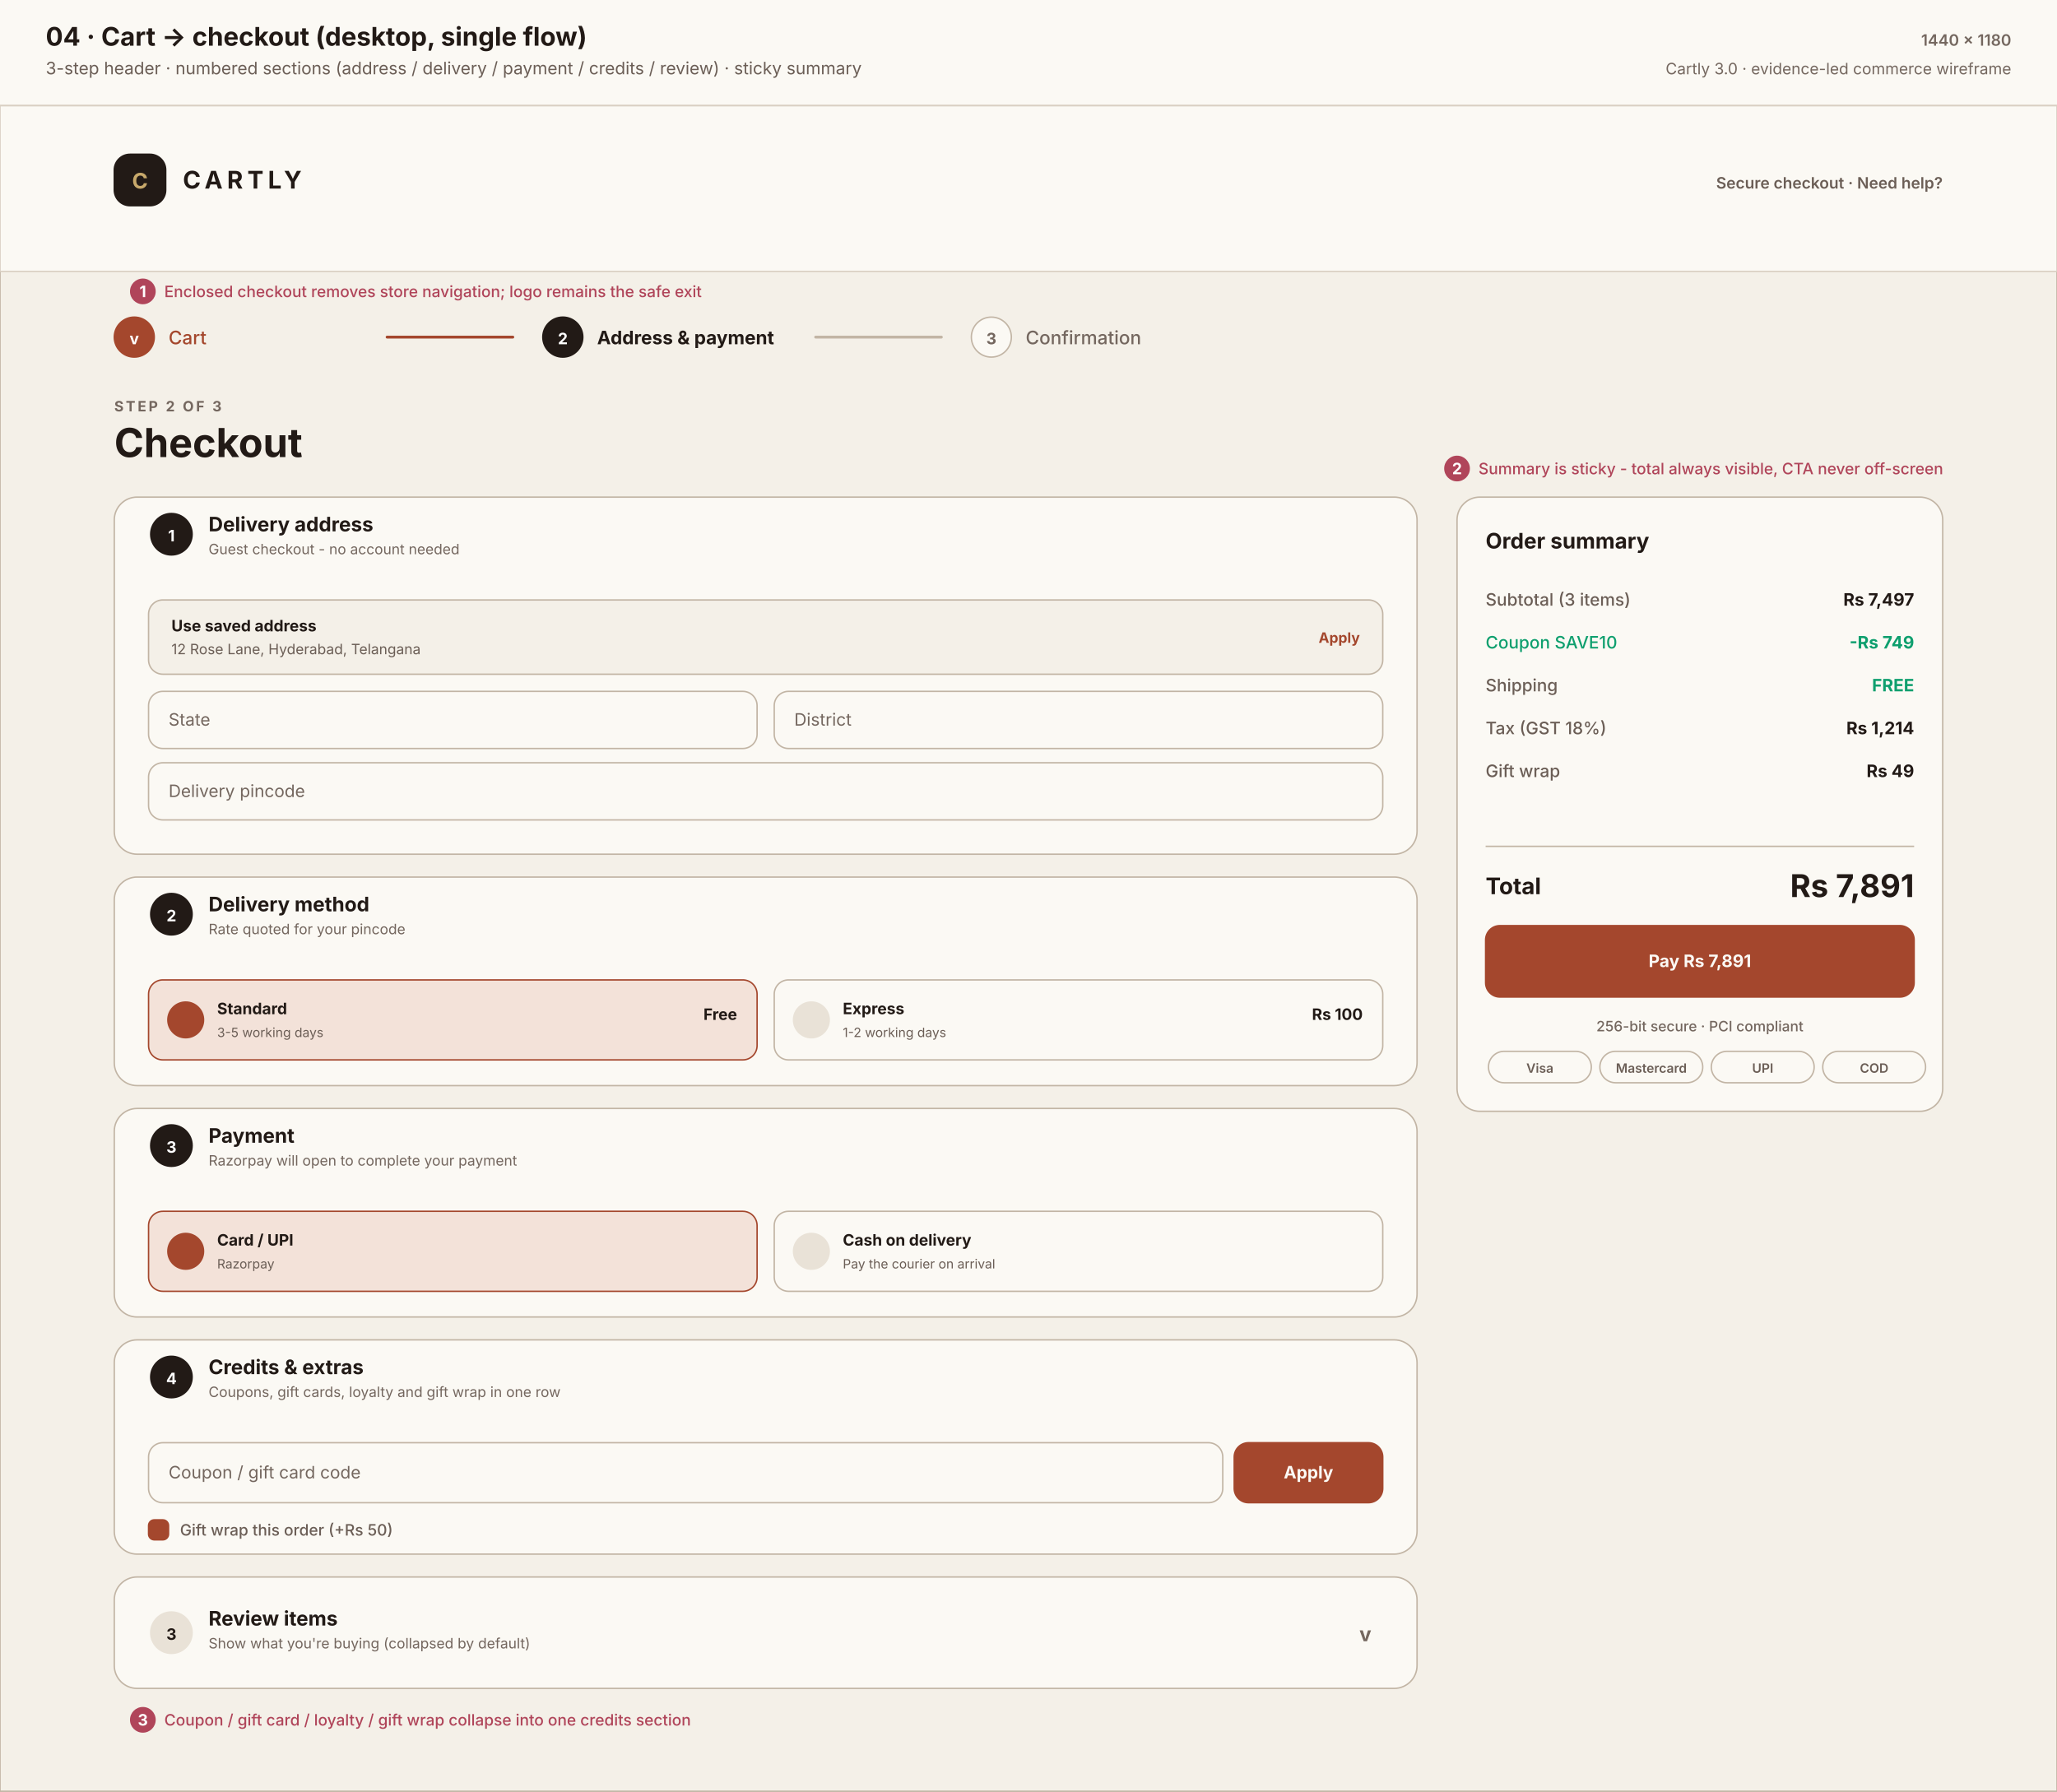
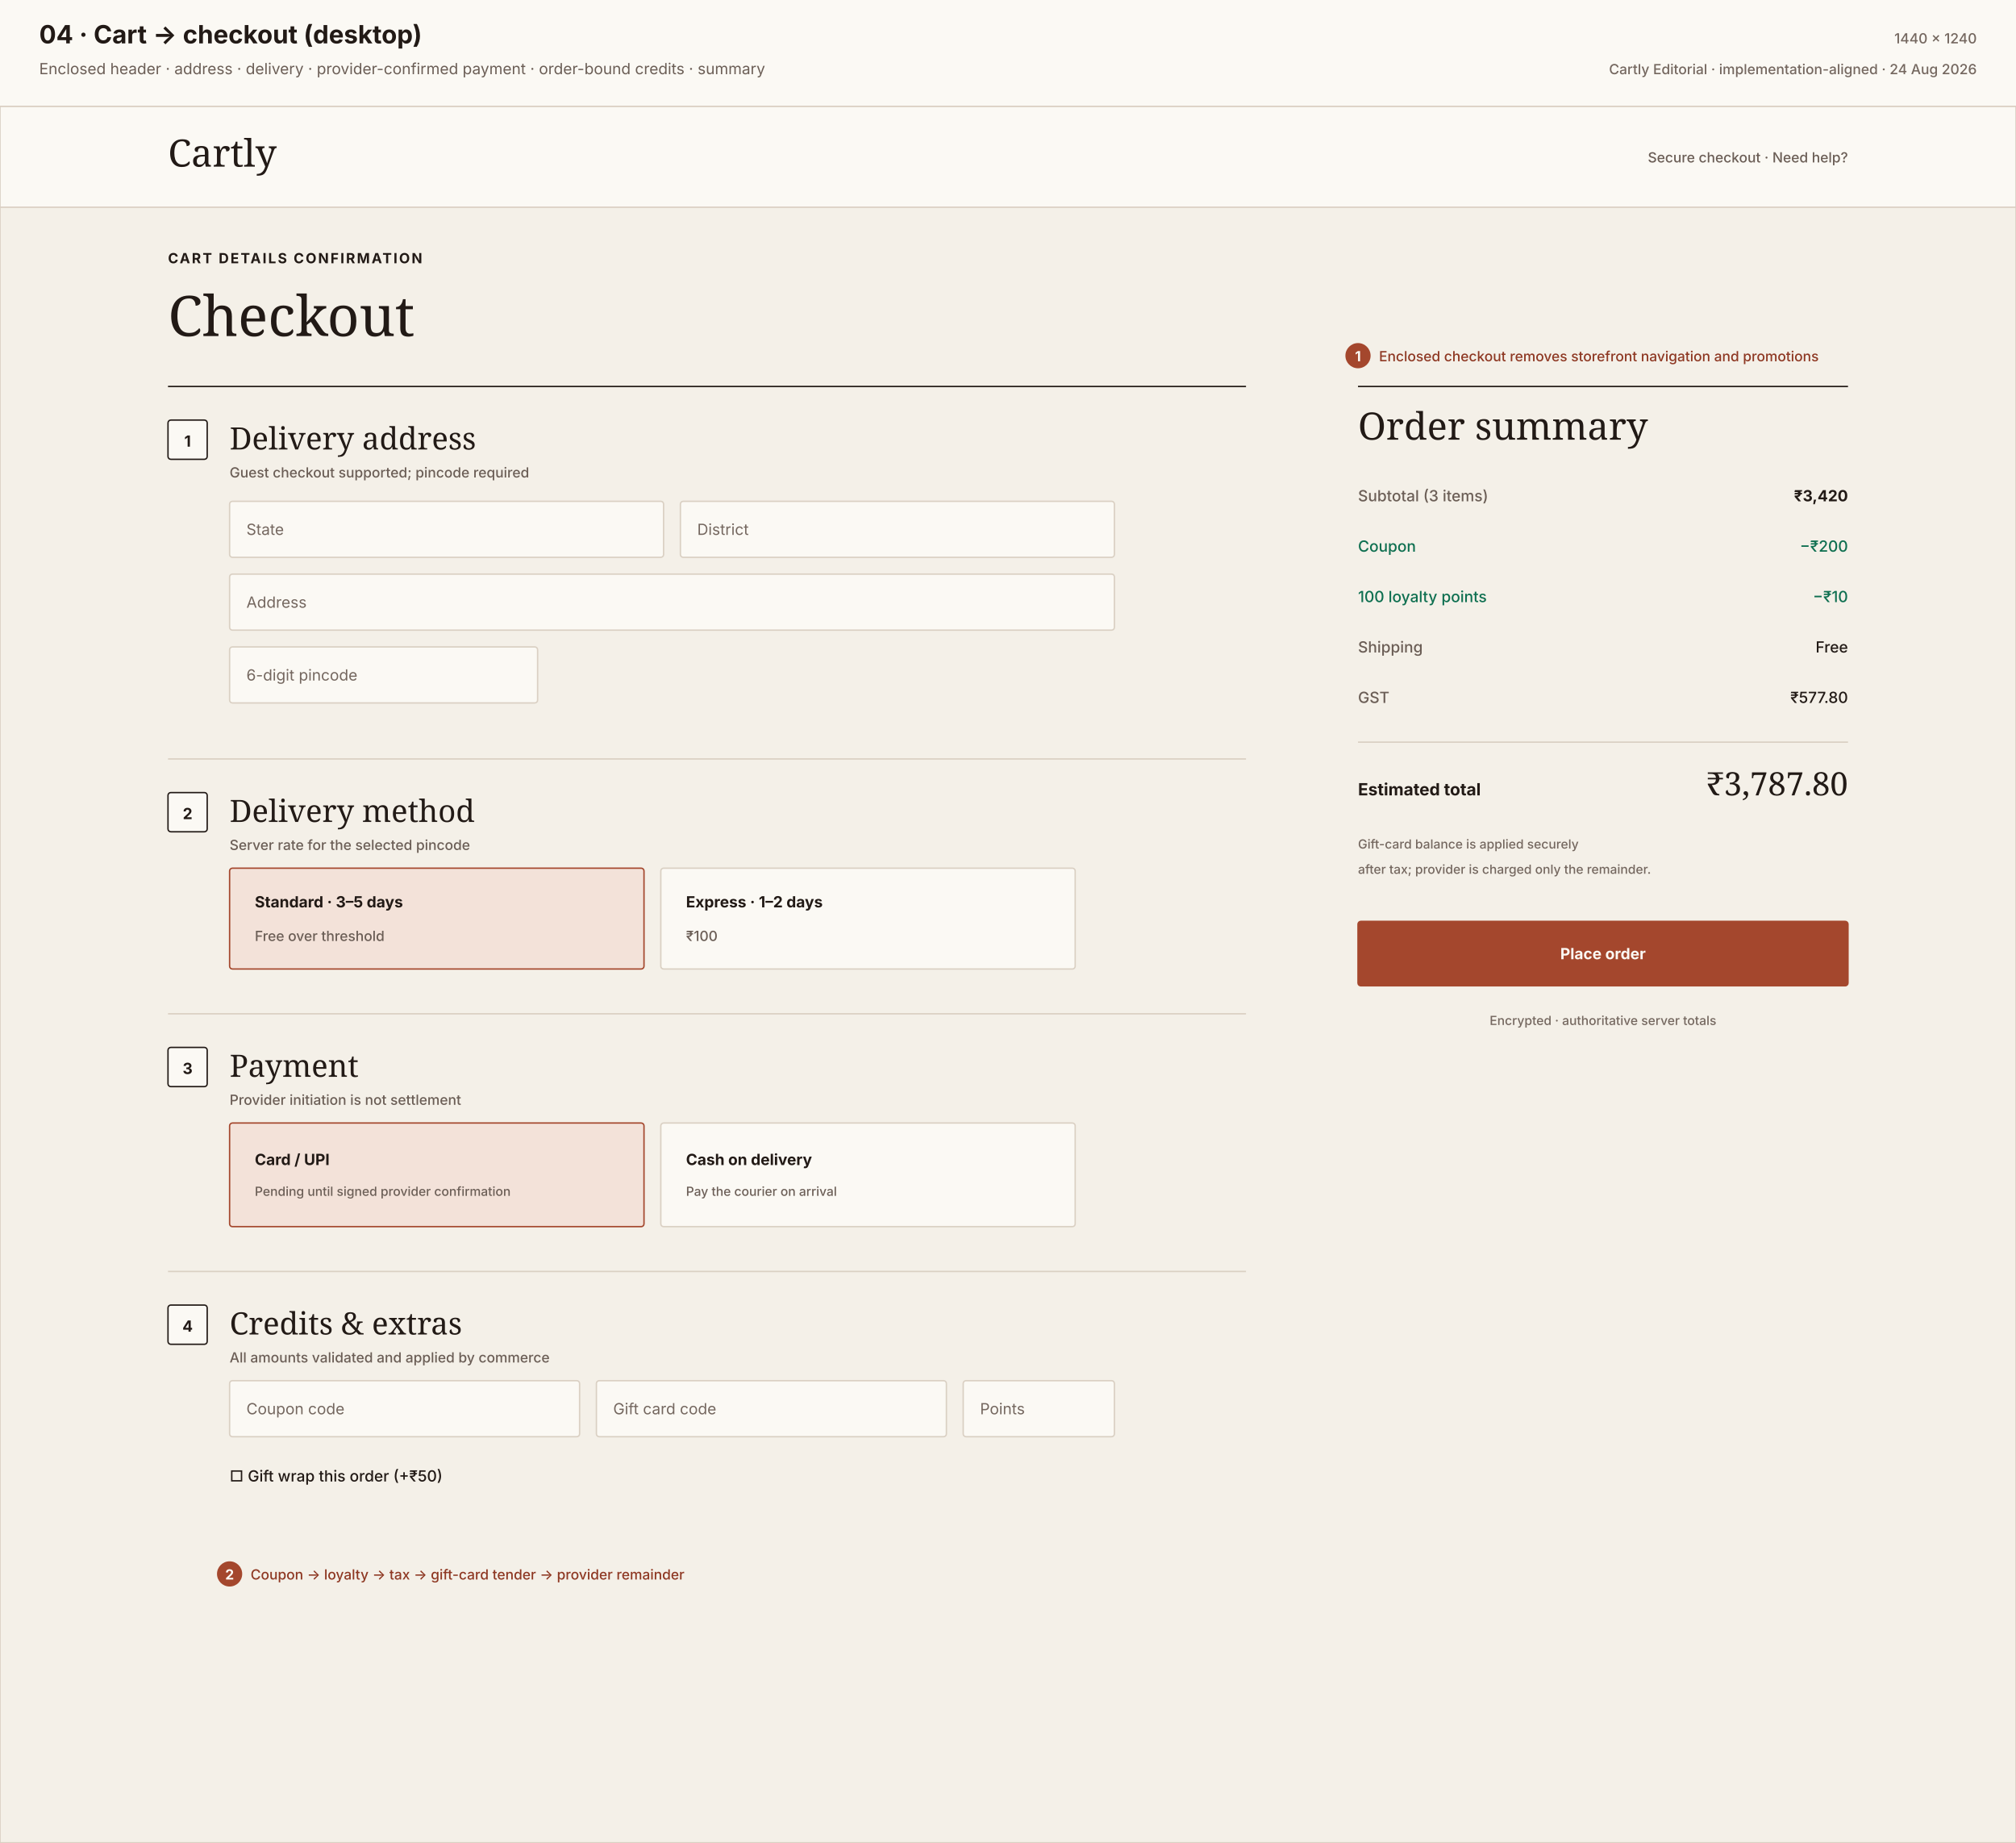
- <svg xmlns="http://www.w3.org/2000/svg" width="1440" height="1254" viewBox="0 0 1440 1254">
-   <rect width="1440" height="1254" fill="#FBF9F4" />
-   <g id="frame-label" data-name="frame-label">
-     <text x="32" y="32" font-family="Inter, 'Helvetica Neue', Arial, sans-serif" font-size="18" font-weight="700" fill="#221A16" text-anchor="start">04 · Cart -&gt; checkout (desktop, single flow)</text>
-     <text x="32" y="52" font-family="Inter, 'Helvetica Neue', Arial, sans-serif" font-size="12" font-weight="400" fill="#6B5E56" text-anchor="start">3-step header · numbered sections (address / delivery / payment / credits / review) · sticky summary</text>
-     <text x="1408" y="32" font-family="Inter, 'Helvetica Neue', Arial, sans-serif" font-size="11" font-weight="600" fill="#74675F" text-anchor="end">1440 × 1180</text>
-     <text x="1408" y="52" font-family="Inter, 'Helvetica Neue', Arial, sans-serif" font-size="11" font-weight="400" fill="#74675F" text-anchor="end">Cartly 3.0 · evidence-led commerce wireframe</text>
-   </g>
-   <g transform="translate(0 74)">
-     <rect width="1440" height="1180" fill="#F4F0E8" stroke="#C2B5A5" />
-     <rect x="0" y="0" width="1440" height="116" rx="0" fill="#FBF9F4" stroke="#DAD0C3" stroke-width="1" />
-     <rect x="80" y="34" width="36" height="36" rx="11" fill="#221A16" stroke="#221A16" stroke-width="1" />
-     <text x="98" y="58" font-family="Inter, 'Helvetica Neue', Arial, sans-serif" font-size="15" font-weight="700" fill="#C8A96B" text-anchor="middle">C</text>
-     <text x="128" y="58" font-family="Inter, 'Helvetica Neue', Arial, sans-serif" font-size="17" font-weight="700" fill="#221A16" text-anchor="start" letter-spacing="0.18em">CARTLY</text>
-     <text x="1360" y="58" font-family="Inter, 'Helvetica Neue', Arial, sans-serif" font-size="11" font-weight="600" fill="#6B5E56" text-anchor="end">Secure checkout  ·  Need help?</text>
-     <g id="checkout-stepper" data-name="checkout-stepper">
-       <circle cx="94" cy="162" r="14" fill="#A4472D" stroke="#A4472D" />
-       <text x="94" y="167" font-family="Inter, 'Helvetica Neue', Arial, sans-serif" font-size="11" font-weight="700" fill="#fff" text-anchor="middle">v</text>
-       <text x="118" y="167" font-family="Inter, 'Helvetica Neue', Arial, sans-serif" font-size="13" font-weight="500" fill="#A4472D" text-anchor="start">Cart</text>
-       <rect x="270" y="161" width="90" height="2" rx="1" fill="#A4472D" stroke="none" stroke-width="1" />
-       <circle cx="394" cy="162" r="14" fill="#221A16" stroke="#221A16" />
-       <text x="394" y="167" font-family="Inter, 'Helvetica Neue', Arial, sans-serif" font-size="11" font-weight="700" fill="#fff" text-anchor="middle">2</text>
-       <text x="418" y="167" font-family="Inter, 'Helvetica Neue', Arial, sans-serif" font-size="13" font-weight="700" fill="#221A16" text-anchor="start">Address &amp; payment</text>
-       <rect x="570" y="161" width="90" height="2" rx="1" fill="#C2B5A5" stroke="none" stroke-width="1" />
-       <circle cx="694" cy="162" r="14" fill="#FBF9F4" stroke="#C2B5A5" />
-       <text x="694" y="167" font-family="Inter, 'Helvetica Neue', Arial, sans-serif" font-size="11" font-weight="700" fill="#74675F" text-anchor="middle">3</text>
-       <text x="718" y="167" font-family="Inter, 'Helvetica Neue', Arial, sans-serif" font-size="13" font-weight="500" fill="#74675F" text-anchor="start">Confirmation</text>
+ <svg xmlns="http://www.w3.org/2000/svg" width="1440" height="1316" viewBox="0 0 1440 1316">
+   <rect width="1440" height="1316" fill="#FBF9F4" />
+   <text x="28" y="31" font-family="Inter, 'Helvetica Neue', Arial, sans-serif" font-size="18" font-weight="700" fill="#221A16" text-anchor="start">04 · Cart → checkout (desktop)</text>
+   <text x="28" y="53" font-family="Inter, 'Helvetica Neue', Arial, sans-serif" font-size="11" font-weight="400" fill="#6B5E56" text-anchor="start">Enclosed header · address · delivery · provider-confirmed payment · order-bound credits · summary</text>
+   <text x="1412" y="31" font-family="Inter, 'Helvetica Neue', Arial, sans-serif" font-size="10" font-weight="500" fill="#74675F" text-anchor="end">1440 × 1240</text>
+   <text x="1412" y="53" font-family="Inter, 'Helvetica Neue', Arial, sans-serif" font-size="10" font-weight="500" fill="#74675F" text-anchor="end">Cartly Editorial · implementation-aligned · 24 Aug 2026</text>
+   <g transform="translate(0 76)">
+     <rect width="1440" height="1240" fill="#F4F0E8" stroke="#DAD0C3" />
+     <g id="checkout-header" data-name="checkout-header">
+       <rect x="0" y="0" width="1440" height="72" rx="0" fill="#FBF9F4" stroke="#DAD0C3" stroke-width="1" />
+       <text x="120" y="43" font-family="Instrument Serif, Georgia, serif" font-size="27" font-weight="500" fill="#221A16" text-anchor="start">Cartly</text>
+       <text x="1320" y="40" font-family="Inter, 'Helvetica Neue', Arial, sans-serif" font-size="10" font-weight="500" fill="#6B5E56" text-anchor="end">Secure checkout  ·  Need help?</text>
    </g>
-     <text x="80" y="214" font-family="Inter, 'Helvetica Neue', Arial, sans-serif" font-size="10" font-weight="700" fill="#74675F" text-anchor="start" letter-spacing="0.16em">STEP 2 OF 3</text>
-     <text x="80" y="246" font-family="Inter, 'Helvetica Neue', Arial, sans-serif" font-size="28" font-weight="700" fill="#221A16" text-anchor="start">Checkout</text>
-     <g id="s1-address" data-name="s1-address">
-       <rect x="80" y="274" width="912" height="250" rx="16" fill="#FBF9F4" stroke="#C2B5A5" stroke-width="1" />
-       <circle cx="120" cy="300" r="15" fill="#221A16" />
-       <text x="120" y="305" font-family="Inter, 'Helvetica Neue', Arial, sans-serif" font-size="11" font-weight="700" fill="#fff" text-anchor="middle">1</text>
-       <text x="146" y="298" font-family="Inter, 'Helvetica Neue', Arial, sans-serif" font-size="14" font-weight="700" fill="#221A16" text-anchor="start">Delivery address</text>
-       <text x="146" y="314" font-family="Inter, 'Helvetica Neue', Arial, sans-serif" font-size="10" font-weight="400" fill="#74675F" text-anchor="start">Guest checkout - no account needed</text>
-       <rect x="104" y="346" width="864" height="52" rx="10" fill="#F4F0E8" stroke="#C2B5A5" stroke-width="1" />
-       <text x="120" y="368" font-family="Inter, 'Helvetica Neue', Arial, sans-serif" font-size="11" font-weight="700" fill="#221A16" text-anchor="start">Use saved address</text>
-       <text x="120" y="384" font-family="Inter, 'Helvetica Neue', Arial, sans-serif" font-size="10" font-weight="400" fill="#6B5E56" text-anchor="start">12 Rose Lane, Hyderabad, Telangana</text>
-       <text x="952" y="376" font-family="Inter, 'Helvetica Neue', Arial, sans-serif" font-size="10" font-weight="700" fill="#A4472D" text-anchor="end">Apply</text>
-       <rect x="104" y="410" width="426" height="40" rx="10" fill="#FBF9F4" stroke="#C2B5A5" stroke-width="1" />
-       <text x="118" y="434" font-family="Inter, 'Helvetica Neue', Arial, sans-serif" font-size="12" font-weight="400" fill="#74675F" text-anchor="start">State</text>
-       <rect x="542" y="410" width="426" height="40" rx="10" fill="#FBF9F4" stroke="#C2B5A5" stroke-width="1" />
-       <text x="556" y="434" font-family="Inter, 'Helvetica Neue', Arial, sans-serif" font-size="12" font-weight="400" fill="#74675F" text-anchor="start">District</text>
-       <rect x="104" y="460" width="864" height="40" rx="10" fill="#FBF9F4" stroke="#C2B5A5" stroke-width="1" />
-       <text x="118" y="484" font-family="Inter, 'Helvetica Neue', Arial, sans-serif" font-size="12" font-weight="400" fill="#74675F" text-anchor="start">Delivery pincode</text>
+     <text x="120" y="112" font-family="Inter, 'Helvetica Neue', Arial, sans-serif" font-size="10" font-weight="700" fill="#221A16" text-anchor="start" letter-spacing="0.12em">CART     DETAILS     CONFIRMATION</text>
+     <text x="120" y="164" font-family="Instrument Serif, Georgia, serif" font-size="40" font-weight="500" fill="#221A16" text-anchor="start">Checkout</text>
+     <g id="checkout-section-1" data-name="checkout-section-1">
+       <line x1="120" y1="200" x2="890" y2="200" stroke="#221A16" />
+       <rect x="120" y="224" width="28" height="28" rx="2" fill="#FBF9F4" stroke="#221A16" stroke-width="1" />
+       <text x="134" y="243" font-family="Inter, 'Helvetica Neue', Arial, sans-serif" font-size="11" font-weight="700" fill="#221A16" text-anchor="middle">1</text>
+       <text x="164" y="245" font-family="Instrument Serif, Georgia, serif" font-size="22" font-weight="500" fill="#221A16" text-anchor="start">Delivery address</text>
+       <text x="164" y="265" font-family="Inter, 'Helvetica Neue', Arial, sans-serif" font-size="10" font-weight="500" fill="#6B5E56" text-anchor="start">Guest checkout supported; pincode required</text>
    </g>
-     <g id="s2-delivery" data-name="s2-delivery">
-       <rect x="80" y="540" width="912" height="146" rx="16" fill="#FBF9F4" stroke="#C2B5A5" stroke-width="1" />
-       <circle cx="120" cy="566" r="15" fill="#221A16" />
-       <text x="120" y="571" font-family="Inter, 'Helvetica Neue', Arial, sans-serif" font-size="11" font-weight="700" fill="#fff" text-anchor="middle">2</text>
-       <text x="146" y="564" font-family="Inter, 'Helvetica Neue', Arial, sans-serif" font-size="14" font-weight="700" fill="#221A16" text-anchor="start">Delivery method</text>
-       <text x="146" y="580" font-family="Inter, 'Helvetica Neue', Arial, sans-serif" font-size="10" font-weight="400" fill="#74675F" text-anchor="start">Rate quoted for your pincode</text>
-       <rect x="104" y="612" width="426" height="56" rx="10" fill="#F3E2D9" stroke="#A4472D" stroke-width="1" />
-       <circle cx="130" cy="640" r="13" fill="#A4472D" />
-       <text x="152" y="636" font-family="Inter, 'Helvetica Neue', Arial, sans-serif" font-size="11" font-weight="700" fill="#221A16" text-anchor="start">Standard</text>
-       <text x="152" y="652" font-family="Inter, 'Helvetica Neue', Arial, sans-serif" font-size="9" font-weight="400" fill="#6B5E56" text-anchor="start">3-5 working days</text>
-       <text x="516" y="640" font-family="Inter, 'Helvetica Neue', Arial, sans-serif" font-size="11" font-weight="700" fill="#221A16" text-anchor="end">Free</text>
-       <rect x="542" y="612" width="426" height="56" rx="10" fill="#FBF9F4" stroke="#C2B5A5" stroke-width="1" />
-       <circle cx="568" cy="640" r="13" fill="#E9E2D7" />
-       <text x="590" y="636" font-family="Inter, 'Helvetica Neue', Arial, sans-serif" font-size="11" font-weight="700" fill="#221A16" text-anchor="start">Express</text>
-       <text x="590" y="652" font-family="Inter, 'Helvetica Neue', Arial, sans-serif" font-size="9" font-weight="400" fill="#6B5E56" text-anchor="start">1-2 working days</text>
-       <text x="954" y="640" font-family="Inter, 'Helvetica Neue', Arial, sans-serif" font-size="11" font-weight="700" fill="#221A16" text-anchor="end">Rs 100</text>
+     <g id="input-State" data-name="input-State">
+       <rect x="164" y="282" width="310" height="40" rx="2" fill="#FBF9F4" stroke="#DAD0C3" stroke-width="1" />
+       <text x="176" y="306" font-family="Inter, 'Helvetica Neue', Arial, sans-serif" font-size="11" font-weight="400" fill="#74675F" text-anchor="start">State</text>
    </g>
-     <g id="s3-payment" data-name="s3-payment">
-       <rect x="80" y="702" width="912" height="146" rx="16" fill="#FBF9F4" stroke="#C2B5A5" stroke-width="1" />
-       <circle cx="120" cy="728" r="15" fill="#221A16" />
-       <text x="120" y="733" font-family="Inter, 'Helvetica Neue', Arial, sans-serif" font-size="11" font-weight="700" fill="#fff" text-anchor="middle">3</text>
-       <text x="146" y="726" font-family="Inter, 'Helvetica Neue', Arial, sans-serif" font-size="14" font-weight="700" fill="#221A16" text-anchor="start">Payment</text>
-       <text x="146" y="742" font-family="Inter, 'Helvetica Neue', Arial, sans-serif" font-size="10" font-weight="400" fill="#74675F" text-anchor="start">Razorpay will open to complete your payment</text>
-       <rect x="104" y="774" width="426" height="56" rx="10" fill="#F3E2D9" stroke="#A4472D" stroke-width="1" />
-       <circle cx="130" cy="802" r="13" fill="#A4472D" />
-       <text x="152" y="798" font-family="Inter, 'Helvetica Neue', Arial, sans-serif" font-size="11" font-weight="700" fill="#221A16" text-anchor="start">Card / UPI</text>
-       <text x="152" y="814" font-family="Inter, 'Helvetica Neue', Arial, sans-serif" font-size="9" font-weight="400" fill="#6B5E56" text-anchor="start">Razorpay</text>
-       <rect x="542" y="774" width="426" height="56" rx="10" fill="#FBF9F4" stroke="#C2B5A5" stroke-width="1" />
-       <circle cx="568" cy="802" r="13" fill="#E9E2D7" />
-       <text x="590" y="798" font-family="Inter, 'Helvetica Neue', Arial, sans-serif" font-size="11" font-weight="700" fill="#221A16" text-anchor="start">Cash on delivery</text>
-       <text x="590" y="814" font-family="Inter, 'Helvetica Neue', Arial, sans-serif" font-size="9" font-weight="400" fill="#6B5E56" text-anchor="start">Pay the courier on arrival</text>
+     <g id="input-District" data-name="input-District">
+       <rect x="486" y="282" width="310" height="40" rx="2" fill="#FBF9F4" stroke="#DAD0C3" stroke-width="1" />
+       <text x="498" y="306" font-family="Inter, 'Helvetica Neue', Arial, sans-serif" font-size="11" font-weight="400" fill="#74675F" text-anchor="start">District</text>
    </g>
-     <g id="s4-credits" data-name="s4-credits">
-       <rect x="80" y="864" width="912" height="150" rx="16" fill="#FBF9F4" stroke="#C2B5A5" stroke-width="1" />
-       <circle cx="120" cy="890" r="15" fill="#221A16" />
-       <text x="120" y="895" font-family="Inter, 'Helvetica Neue', Arial, sans-serif" font-size="11" font-weight="700" fill="#fff" text-anchor="middle">4</text>
-       <text x="146" y="888" font-family="Inter, 'Helvetica Neue', Arial, sans-serif" font-size="14" font-weight="700" fill="#221A16" text-anchor="start">Credits &amp; extras</text>
-       <text x="146" y="904" font-family="Inter, 'Helvetica Neue', Arial, sans-serif" font-size="10" font-weight="400" fill="#74675F" text-anchor="start">Coupons, gift cards, loyalty and gift wrap in one row</text>
-       <rect x="104" y="936" width="752" height="42" rx="10" fill="#FBF9F4" stroke="#C2B5A5" stroke-width="1" />
-       <text x="118" y="961" font-family="Inter, 'Helvetica Neue', Arial, sans-serif" font-size="12" font-weight="400" fill="#74675F" text-anchor="start">Coupon / gift card code</text>
-       <rect x="864" y="936" width="104" height="42" rx="10" fill="#A4472D" stroke="#A4472D" stroke-width="1" />
-       <text x="916" y="961" font-family="Inter, 'Helvetica Neue', Arial, sans-serif" font-size="12" font-weight="700" fill="#FBF9F4" text-anchor="middle">Apply</text>
-       <rect x="104" y="990" width="14" height="14" rx="4" fill="#A4472D" stroke="#A4472D" stroke-width="1" />
-       <text x="126" y="1001" font-family="Inter, 'Helvetica Neue', Arial, sans-serif" font-size="11" font-weight="500" fill="#6B5E56" text-anchor="start">Gift wrap this order (+Rs 50)</text>
+     <g id="input-Address" data-name="input-Address">
+       <rect x="164" y="334" width="632" height="40" rx="2" fill="#FBF9F4" stroke="#DAD0C3" stroke-width="1" />
+       <text x="176" y="358" font-family="Inter, 'Helvetica Neue', Arial, sans-serif" font-size="11" font-weight="400" fill="#74675F" text-anchor="start">Address</text>
    </g>
-     <g id="s5-review" data-name="s5-review">
-       <rect x="80" y="1030" width="912" height="78" rx="16" fill="#FBF9F4" stroke="#C2B5A5" stroke-width="1" />
-       <circle cx="120" cy="1069" r="15" fill="#E9E2D7" />
-       <text x="120" y="1074" font-family="Inter, 'Helvetica Neue', Arial, sans-serif" font-size="11" font-weight="700" fill="#221A16" text-anchor="middle">3</text>
-       <text x="146" y="1064" font-family="Inter, 'Helvetica Neue', Arial, sans-serif" font-size="14" font-weight="700" fill="#221A16" text-anchor="start">Review items</text>
-       <text x="146" y="1080" font-family="Inter, 'Helvetica Neue', Arial, sans-serif" font-size="10" font-weight="400" fill="#74675F" text-anchor="start">Show what you're buying (collapsed by default)</text>
-       <text x="960" y="1075" font-family="Inter, 'Helvetica Neue', Arial, sans-serif" font-size="14" font-weight="700" fill="#74675F" text-anchor="end">v</text>
+     <g id="input-6-digit pincode" data-name="input-6-digit pincode">
+       <rect x="164" y="386" width="220" height="40" rx="2" fill="#FBF9F4" stroke="#DAD0C3" stroke-width="1" />
+       <text x="176" y="410" font-family="Inter, 'Helvetica Neue', Arial, sans-serif" font-size="11" font-weight="400" fill="#74675F" text-anchor="start">6-digit pincode</text>
    </g>
-     <g id="order-summary-sticky" data-name="order-summary-sticky">
-       <rect x="1020" y="274" width="340" height="430" rx="16" fill="#FBF9F4" stroke="#C2B5A5" stroke-width="1" />
-       <text x="1040" y="310" font-family="Inter, 'Helvetica Neue', Arial, sans-serif" font-size="15" font-weight="700" fill="#221A16" text-anchor="start">Order summary</text>
-       <text x="1040" y="350" font-family="Inter, 'Helvetica Neue', Arial, sans-serif" font-size="12" font-weight="500" fill="#6B5E56" text-anchor="start">Subtotal (3 items)</text>
-       <text x="1340" y="350" font-family="Inter, 'Helvetica Neue', Arial, sans-serif" font-size="12" font-weight="700" fill="#221A16" text-anchor="end">Rs 7,497</text>
-       <text x="1040" y="380" font-family="Inter, 'Helvetica Neue', Arial, sans-serif" font-size="12" font-weight="500" fill="#0E9F6E" text-anchor="start">Coupon SAVE10</text>
-       <text x="1340" y="380" font-family="Inter, 'Helvetica Neue', Arial, sans-serif" font-size="12" font-weight="700" fill="#0E9F6E" text-anchor="end">-Rs 749</text>
-       <text x="1040" y="410" font-family="Inter, 'Helvetica Neue', Arial, sans-serif" font-size="12" font-weight="500" fill="#6B5E56" text-anchor="start">Shipping</text>
-       <text x="1340" y="410" font-family="Inter, 'Helvetica Neue', Arial, sans-serif" font-size="12" font-weight="700" fill="#0E9F6E" text-anchor="end">FREE</text>
-       <text x="1040" y="440" font-family="Inter, 'Helvetica Neue', Arial, sans-serif" font-size="12" font-weight="500" fill="#6B5E56" text-anchor="start">Tax (GST 18%)</text>
-       <text x="1340" y="440" font-family="Inter, 'Helvetica Neue', Arial, sans-serif" font-size="12" font-weight="700" fill="#221A16" text-anchor="end">Rs 1,214</text>
-       <text x="1040" y="470" font-family="Inter, 'Helvetica Neue', Arial, sans-serif" font-size="12" font-weight="500" fill="#6B5E56" text-anchor="start">Gift wrap</text>
-       <text x="1340" y="470" font-family="Inter, 'Helvetica Neue', Arial, sans-serif" font-size="12" font-weight="700" fill="#221A16" text-anchor="end">Rs 49</text>
-       <rect x="1040" y="518" width="300" height="1" rx="0" fill="#C2B5A5" stroke="none" stroke-width="1" />
-       <text x="1040" y="552" font-family="Inter, 'Helvetica Neue', Arial, sans-serif" font-size="16" font-weight="700" fill="#221A16" text-anchor="start">Total</text>
-       <text x="1340" y="554" font-family="Inter, 'Helvetica Neue', Arial, sans-serif" font-size="22" font-weight="700" fill="#221A16" text-anchor="end">Rs 7,891</text>
-       <rect x="1040" y="574" width="300" height="50" rx="10" fill="#A4472D" stroke="#A4472D" stroke-width="1" />
-       <text x="1190" y="603" font-family="Inter, 'Helvetica Neue', Arial, sans-serif" font-size="12" font-weight="700" fill="#FBF9F4" text-anchor="middle">Pay Rs 7,891</text>
-       <text x="1190" y="648" font-family="Inter, 'Helvetica Neue', Arial, sans-serif" font-size="10" font-weight="500" fill="#74675F" text-anchor="middle">256-bit secure · PCI compliant</text>
-       <rect x="1042" y="662" width="72" height="22" rx="11" fill="#FBF9F4" stroke="#C2B5A5" stroke-width="1" />
-       <text x="1078" y="677" font-family="Inter, 'Helvetica Neue', Arial, sans-serif" font-size="9" font-weight="600" fill="#6B5E56" text-anchor="middle">Visa</text>
-       <rect x="1120" y="662" width="72" height="22" rx="11" fill="#FBF9F4" stroke="#C2B5A5" stroke-width="1" />
-       <text x="1156" y="677" font-family="Inter, 'Helvetica Neue', Arial, sans-serif" font-size="9" font-weight="600" fill="#6B5E56" text-anchor="middle">Mastercard</text>
-       <rect x="1198" y="662" width="72" height="22" rx="11" fill="#FBF9F4" stroke="#C2B5A5" stroke-width="1" />
-       <text x="1234" y="677" font-family="Inter, 'Helvetica Neue', Arial, sans-serif" font-size="9" font-weight="600" fill="#6B5E56" text-anchor="middle">UPI</text>
-       <rect x="1276" y="662" width="72" height="22" rx="11" fill="#FBF9F4" stroke="#C2B5A5" stroke-width="1" />
-       <text x="1312" y="677" font-family="Inter, 'Helvetica Neue', Arial, sans-serif" font-size="9" font-weight="600" fill="#6B5E56" text-anchor="middle">COD</text>
+     <g id="checkout-section-2" data-name="checkout-section-2">
+       <line x1="120" y1="466" x2="890" y2="466" stroke="#DAD0C3" />
+       <rect x="120" y="490" width="28" height="28" rx="2" fill="#FBF9F4" stroke="#221A16" stroke-width="1" />
+       <text x="134" y="509" font-family="Inter, 'Helvetica Neue', Arial, sans-serif" font-size="11" font-weight="700" fill="#221A16" text-anchor="middle">2</text>
+       <text x="164" y="511" font-family="Instrument Serif, Georgia, serif" font-size="22" font-weight="500" fill="#221A16" text-anchor="start">Delivery method</text>
+       <text x="164" y="531" font-family="Inter, 'Helvetica Neue', Arial, sans-serif" font-size="10" font-weight="500" fill="#6B5E56" text-anchor="start">Server rate for the selected pincode</text>
    </g>
-     <g id="annotations" data-name="annotations">
-       <circle cx="100" cy="130" r="9" fill="#B0455A" />
-       <text x="100" y="134" font-family="Inter, 'Helvetica Neue', Arial, sans-serif" font-size="11" font-weight="700" fill="#fff" text-anchor="middle">1</text>
-       <text x="115" y="134" font-family="Inter, 'Helvetica Neue', Arial, sans-serif" font-size="11" font-weight="500" fill="#B0455A" text-anchor="start">Enclosed checkout removes store navigation; logo remains the safe exit</text>
-       <circle cx="1020" cy="254" r="9" fill="#B0455A" />
-       <text x="1020" y="258" font-family="Inter, 'Helvetica Neue', Arial, sans-serif" font-size="11" font-weight="700" fill="#fff" text-anchor="middle">2</text>
-       <text x="1035" y="258" font-family="Inter, 'Helvetica Neue', Arial, sans-serif" font-size="11" font-weight="500" fill="#B0455A" text-anchor="start">Summary is sticky - total always visible, CTA never off-screen</text>
-       <circle cx="100" cy="1130" r="9" fill="#B0455A" />
-       <text x="100" y="1134" font-family="Inter, 'Helvetica Neue', Arial, sans-serif" font-size="11" font-weight="700" fill="#fff" text-anchor="middle">3</text>
-       <text x="115" y="1134" font-family="Inter, 'Helvetica Neue', Arial, sans-serif" font-size="11" font-weight="500" fill="#B0455A" text-anchor="start">Coupon / gift card / loyalty / gift wrap collapse into one credits section</text>
+     <rect x="164" y="544" width="296" height="72" rx="2" fill="#F3E2D9" stroke="#A4472D" stroke-width="1" />
+     <text x="182" y="572" font-family="Inter, 'Helvetica Neue', Arial, sans-serif" font-size="11" font-weight="700" fill="#221A16" text-anchor="start">Standard  ·  3–5 days</text>
+     <text x="182" y="596" font-family="Inter, 'Helvetica Neue', Arial, sans-serif" font-size="10" font-weight="500" fill="#6B5E56" text-anchor="start">Free over threshold</text>
+     <rect x="472" y="544" width="296" height="72" rx="2" fill="#FBF9F4" stroke="#DAD0C3" stroke-width="1" />
+     <text x="490" y="572" font-family="Inter, 'Helvetica Neue', Arial, sans-serif" font-size="11" font-weight="700" fill="#221A16" text-anchor="start">Express  ·  1–2 days</text>
+     <text x="490" y="596" font-family="Inter, 'Helvetica Neue', Arial, sans-serif" font-size="10" font-weight="500" fill="#6B5E56" text-anchor="start">₹100</text>
+     <g id="checkout-section-3" data-name="checkout-section-3">
+       <line x1="120" y1="648" x2="890" y2="648" stroke="#DAD0C3" />
+       <rect x="120" y="672" width="28" height="28" rx="2" fill="#FBF9F4" stroke="#221A16" stroke-width="1" />
+       <text x="134" y="691" font-family="Inter, 'Helvetica Neue', Arial, sans-serif" font-size="11" font-weight="700" fill="#221A16" text-anchor="middle">3</text>
+       <text x="164" y="693" font-family="Instrument Serif, Georgia, serif" font-size="22" font-weight="500" fill="#221A16" text-anchor="start">Payment</text>
+       <text x="164" y="713" font-family="Inter, 'Helvetica Neue', Arial, sans-serif" font-size="10" font-weight="500" fill="#6B5E56" text-anchor="start">Provider initiation is not settlement</text>
+     </g>
+     <rect x="164" y="726" width="296" height="74" rx="2" fill="#F3E2D9" stroke="#A4472D" stroke-width="1" />
+     <text x="182" y="756" font-family="Inter, 'Helvetica Neue', Arial, sans-serif" font-size="11" font-weight="700" fill="#221A16" text-anchor="start">Card / UPI</text>
+     <text x="182" y="778" font-family="Inter, 'Helvetica Neue', Arial, sans-serif" font-size="9" font-weight="500" fill="#6B5E56" text-anchor="start">Pending until signed provider confirmation</text>
+     <rect x="472" y="726" width="296" height="74" rx="2" fill="#FBF9F4" stroke="#DAD0C3" stroke-width="1" />
+     <text x="490" y="756" font-family="Inter, 'Helvetica Neue', Arial, sans-serif" font-size="11" font-weight="700" fill="#221A16" text-anchor="start">Cash on delivery</text>
+     <text x="490" y="778" font-family="Inter, 'Helvetica Neue', Arial, sans-serif" font-size="9" font-weight="500" fill="#6B5E56" text-anchor="start">Pay the courier on arrival</text>
+     <g id="checkout-section-4" data-name="checkout-section-4">
+       <line x1="120" y1="832" x2="890" y2="832" stroke="#DAD0C3" />
+       <rect x="120" y="856" width="28" height="28" rx="2" fill="#FBF9F4" stroke="#221A16" stroke-width="1" />
+       <text x="134" y="875" font-family="Inter, 'Helvetica Neue', Arial, sans-serif" font-size="11" font-weight="700" fill="#221A16" text-anchor="middle">4</text>
+       <text x="164" y="877" font-family="Instrument Serif, Georgia, serif" font-size="22" font-weight="500" fill="#221A16" text-anchor="start">Credits &amp; extras</text>
+       <text x="164" y="897" font-family="Inter, 'Helvetica Neue', Arial, sans-serif" font-size="10" font-weight="500" fill="#6B5E56" text-anchor="start">All amounts validated and applied by commerce</text>
+     </g>
+     <g id="input-Coupon code" data-name="input-Coupon code">
+       <rect x="164" y="910" width="250" height="40" rx="2" fill="#FBF9F4" stroke="#DAD0C3" stroke-width="1" />
+       <text x="176" y="934" font-family="Inter, 'Helvetica Neue', Arial, sans-serif" font-size="11" font-weight="400" fill="#74675F" text-anchor="start">Coupon code</text>
+     </g>
+     <g id="input-Gift card code" data-name="input-Gift card code">
+       <rect x="426" y="910" width="250" height="40" rx="2" fill="#FBF9F4" stroke="#DAD0C3" stroke-width="1" />
+       <text x="438" y="934" font-family="Inter, 'Helvetica Neue', Arial, sans-serif" font-size="11" font-weight="400" fill="#74675F" text-anchor="start">Gift card code</text>
+     </g>
+     <g id="input-Points" data-name="input-Points">
+       <rect x="688" y="910" width="108" height="40" rx="2" fill="#FBF9F4" stroke="#DAD0C3" stroke-width="1" />
+       <text x="700" y="934" font-family="Inter, 'Helvetica Neue', Arial, sans-serif" font-size="11" font-weight="400" fill="#74675F" text-anchor="start">Points</text>
+     </g>
+     <text x="164" y="982" font-family="Inter, 'Helvetica Neue', Arial, sans-serif" font-size="11" font-weight="500" fill="#221A16" text-anchor="start">□ Gift wrap this order (+₹50)</text>
+     <g id="order-summary" data-name="order-summary">
+       <line x1="970" y1="200" x2="1320" y2="200" stroke="#221A16" />
+       <text x="970" y="238" font-family="Instrument Serif, Georgia, serif" font-size="27" font-weight="500" fill="#221A16" text-anchor="start">Order summary</text>
+       <text x="970" y="282" font-family="Inter, 'Helvetica Neue', Arial, sans-serif" font-size="11" font-weight="500" fill="#6B5E56" text-anchor="start">Subtotal (3 items)</text>
+       <text x="1320" y="282" font-family="Inter, 'Helvetica Neue', Arial, sans-serif" font-size="11" font-weight="700" fill="#221A16" text-anchor="end">₹3,420</text>
+       <text x="970" y="318" font-family="Inter, 'Helvetica Neue', Arial, sans-serif" font-size="11" font-weight="500" fill="#0E6F50" text-anchor="start">Coupon</text>
+       <text x="1320" y="318" font-family="Inter, 'Helvetica Neue', Arial, sans-serif" font-size="11" font-weight="500" fill="#0E6F50" text-anchor="end">−₹200</text>
+       <text x="970" y="354" font-family="Inter, 'Helvetica Neue', Arial, sans-serif" font-size="11" font-weight="500" fill="#0E6F50" text-anchor="start">100 loyalty points</text>
+       <text x="1320" y="354" font-family="Inter, 'Helvetica Neue', Arial, sans-serif" font-size="11" font-weight="500" fill="#0E6F50" text-anchor="end">−₹10</text>
+       <text x="970" y="390" font-family="Inter, 'Helvetica Neue', Arial, sans-serif" font-size="11" font-weight="500" fill="#6B5E56" text-anchor="start">Shipping</text>
+       <text x="1320" y="390" font-family="Inter, 'Helvetica Neue', Arial, sans-serif" font-size="11" font-weight="500" fill="#221A16" text-anchor="end">Free</text>
+       <text x="970" y="426" font-family="Inter, 'Helvetica Neue', Arial, sans-serif" font-size="11" font-weight="500" fill="#6B5E56" text-anchor="start">GST</text>
+       <text x="1320" y="426" font-family="Inter, 'Helvetica Neue', Arial, sans-serif" font-size="11" font-weight="500" fill="#221A16" text-anchor="end">₹577.80</text>
+       <line x1="970" y1="454" x2="1320" y2="454" stroke="#DAD0C3" />
+       <text x="970" y="492" font-family="Inter, 'Helvetica Neue', Arial, sans-serif" font-size="12" font-weight="700" fill="#221A16" text-anchor="start">Estimated total</text>
+       <text x="1320" y="492" font-family="Instrument Serif, Georgia, serif" font-size="23" font-weight="500" fill="#221A16" text-anchor="end">₹3,787.80</text>
+       <text x="970" y="530" font-family="Inter, 'Helvetica Neue', Arial, sans-serif" font-size="9" font-weight="500" fill="#74675F" text-anchor="start">Gift-card balance is applied securely</text>
+       <text x="970" y="548" font-family="Inter, 'Helvetica Neue', Arial, sans-serif" font-size="9" font-weight="500" fill="#74675F" text-anchor="start">after tax; provider is charged only the remainder.</text>
+       <g id="button-Place order" data-name="button-Place order">
+         <rect x="970" y="582" width="350" height="46" rx="2" fill="#A4472D" stroke="#A4472D" stroke-width="1" />
+         <text x="1145" y="609" font-family="Inter, 'Helvetica Neue', Arial, sans-serif" font-size="11" font-weight="700" fill="#FBF9F4" text-anchor="middle">Place order</text>
+       </g>
+       <text x="1145" y="656" font-family="Inter, 'Helvetica Neue', Arial, sans-serif" font-size="9" font-weight="500" fill="#74675F" text-anchor="middle">Encrypted · authoritative server totals</text>
+     </g>
+     <g id="note-1" data-name="note-1">
+       <circle cx="970" cy="178" r="9" fill="#A4472D" />
+       <text x="970" y="182" font-family="Inter, 'Helvetica Neue', Arial, sans-serif" font-size="10" font-weight="750" fill="#FBF9F4" text-anchor="middle">1</text>
+       <text x="985" y="182" font-family="Inter, 'Helvetica Neue', Arial, sans-serif" font-size="10" font-weight="500" fill="#8E3823" text-anchor="start">Enclosed checkout removes storefront navigation and promotions</text>
+     </g>
+     <g id="note-2" data-name="note-2">
+       <circle cx="164" cy="1048" r="9" fill="#A4472D" />
+       <text x="164" y="1052" font-family="Inter, 'Helvetica Neue', Arial, sans-serif" font-size="10" font-weight="750" fill="#FBF9F4" text-anchor="middle">2</text>
+       <text x="179" y="1052" font-family="Inter, 'Helvetica Neue', Arial, sans-serif" font-size="10" font-weight="500" fill="#8E3823" text-anchor="start">Coupon → loyalty → tax → gift-card tender → provider remainder</text>
    </g>
  </g>
</svg>
